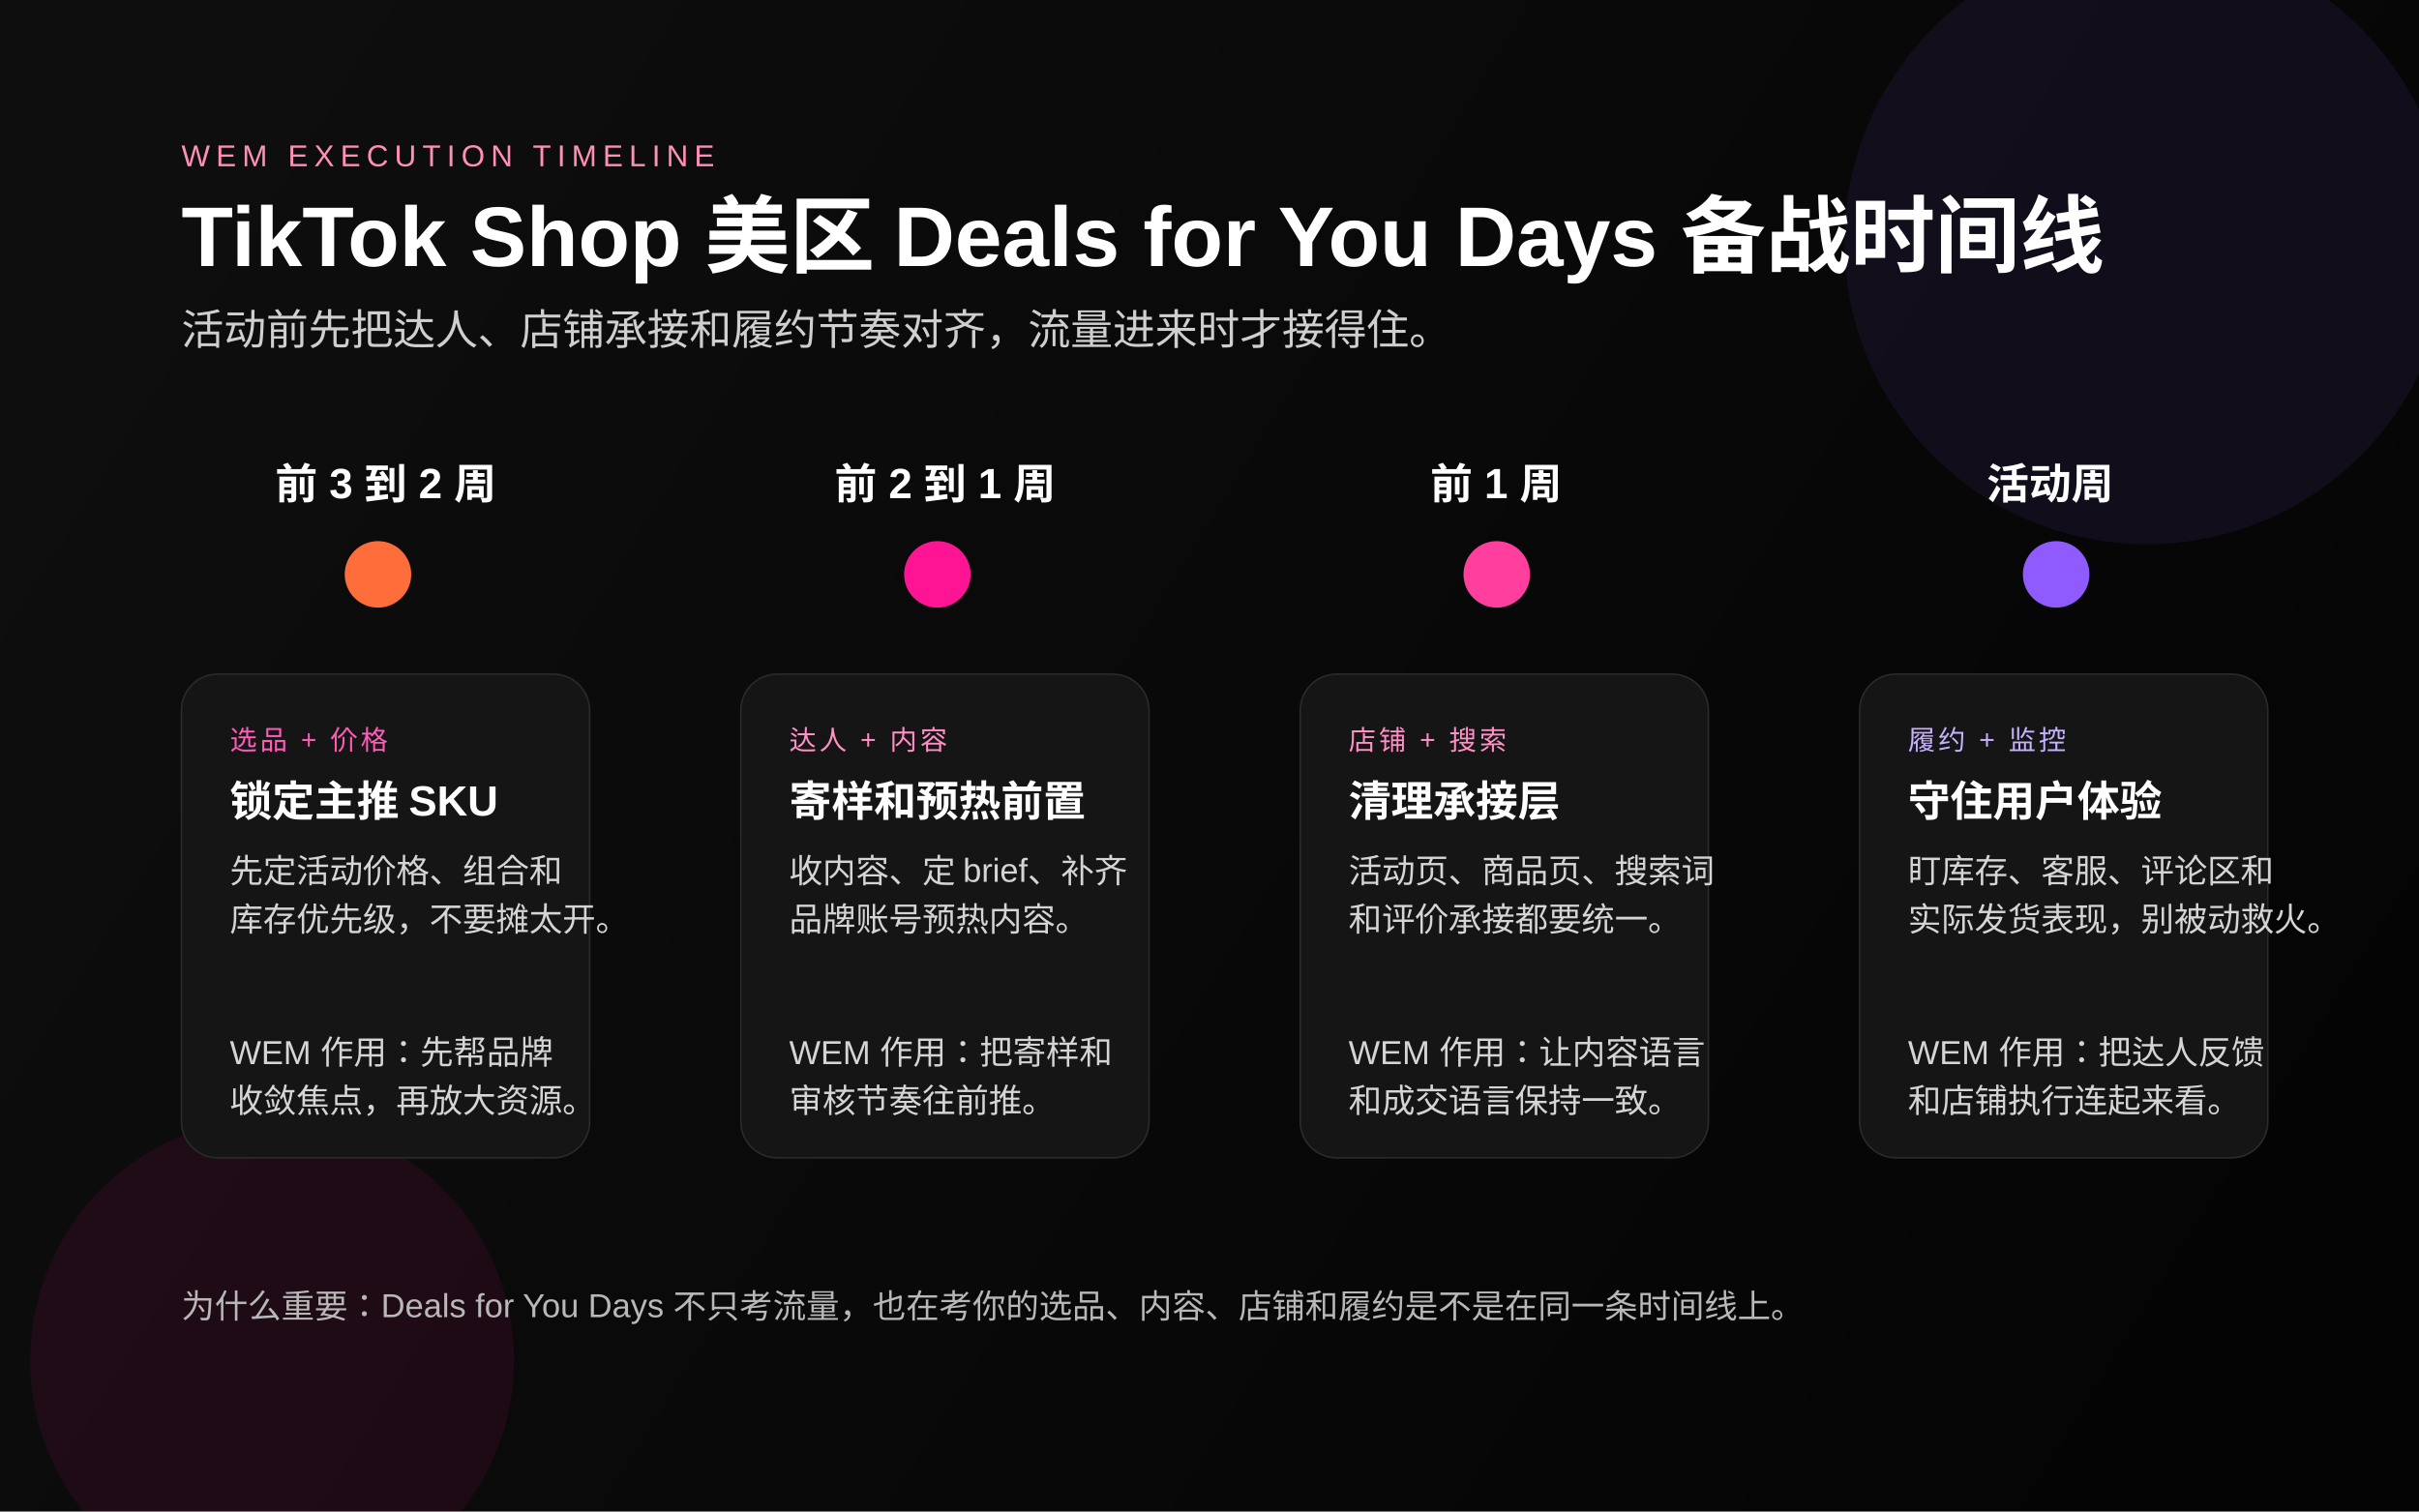
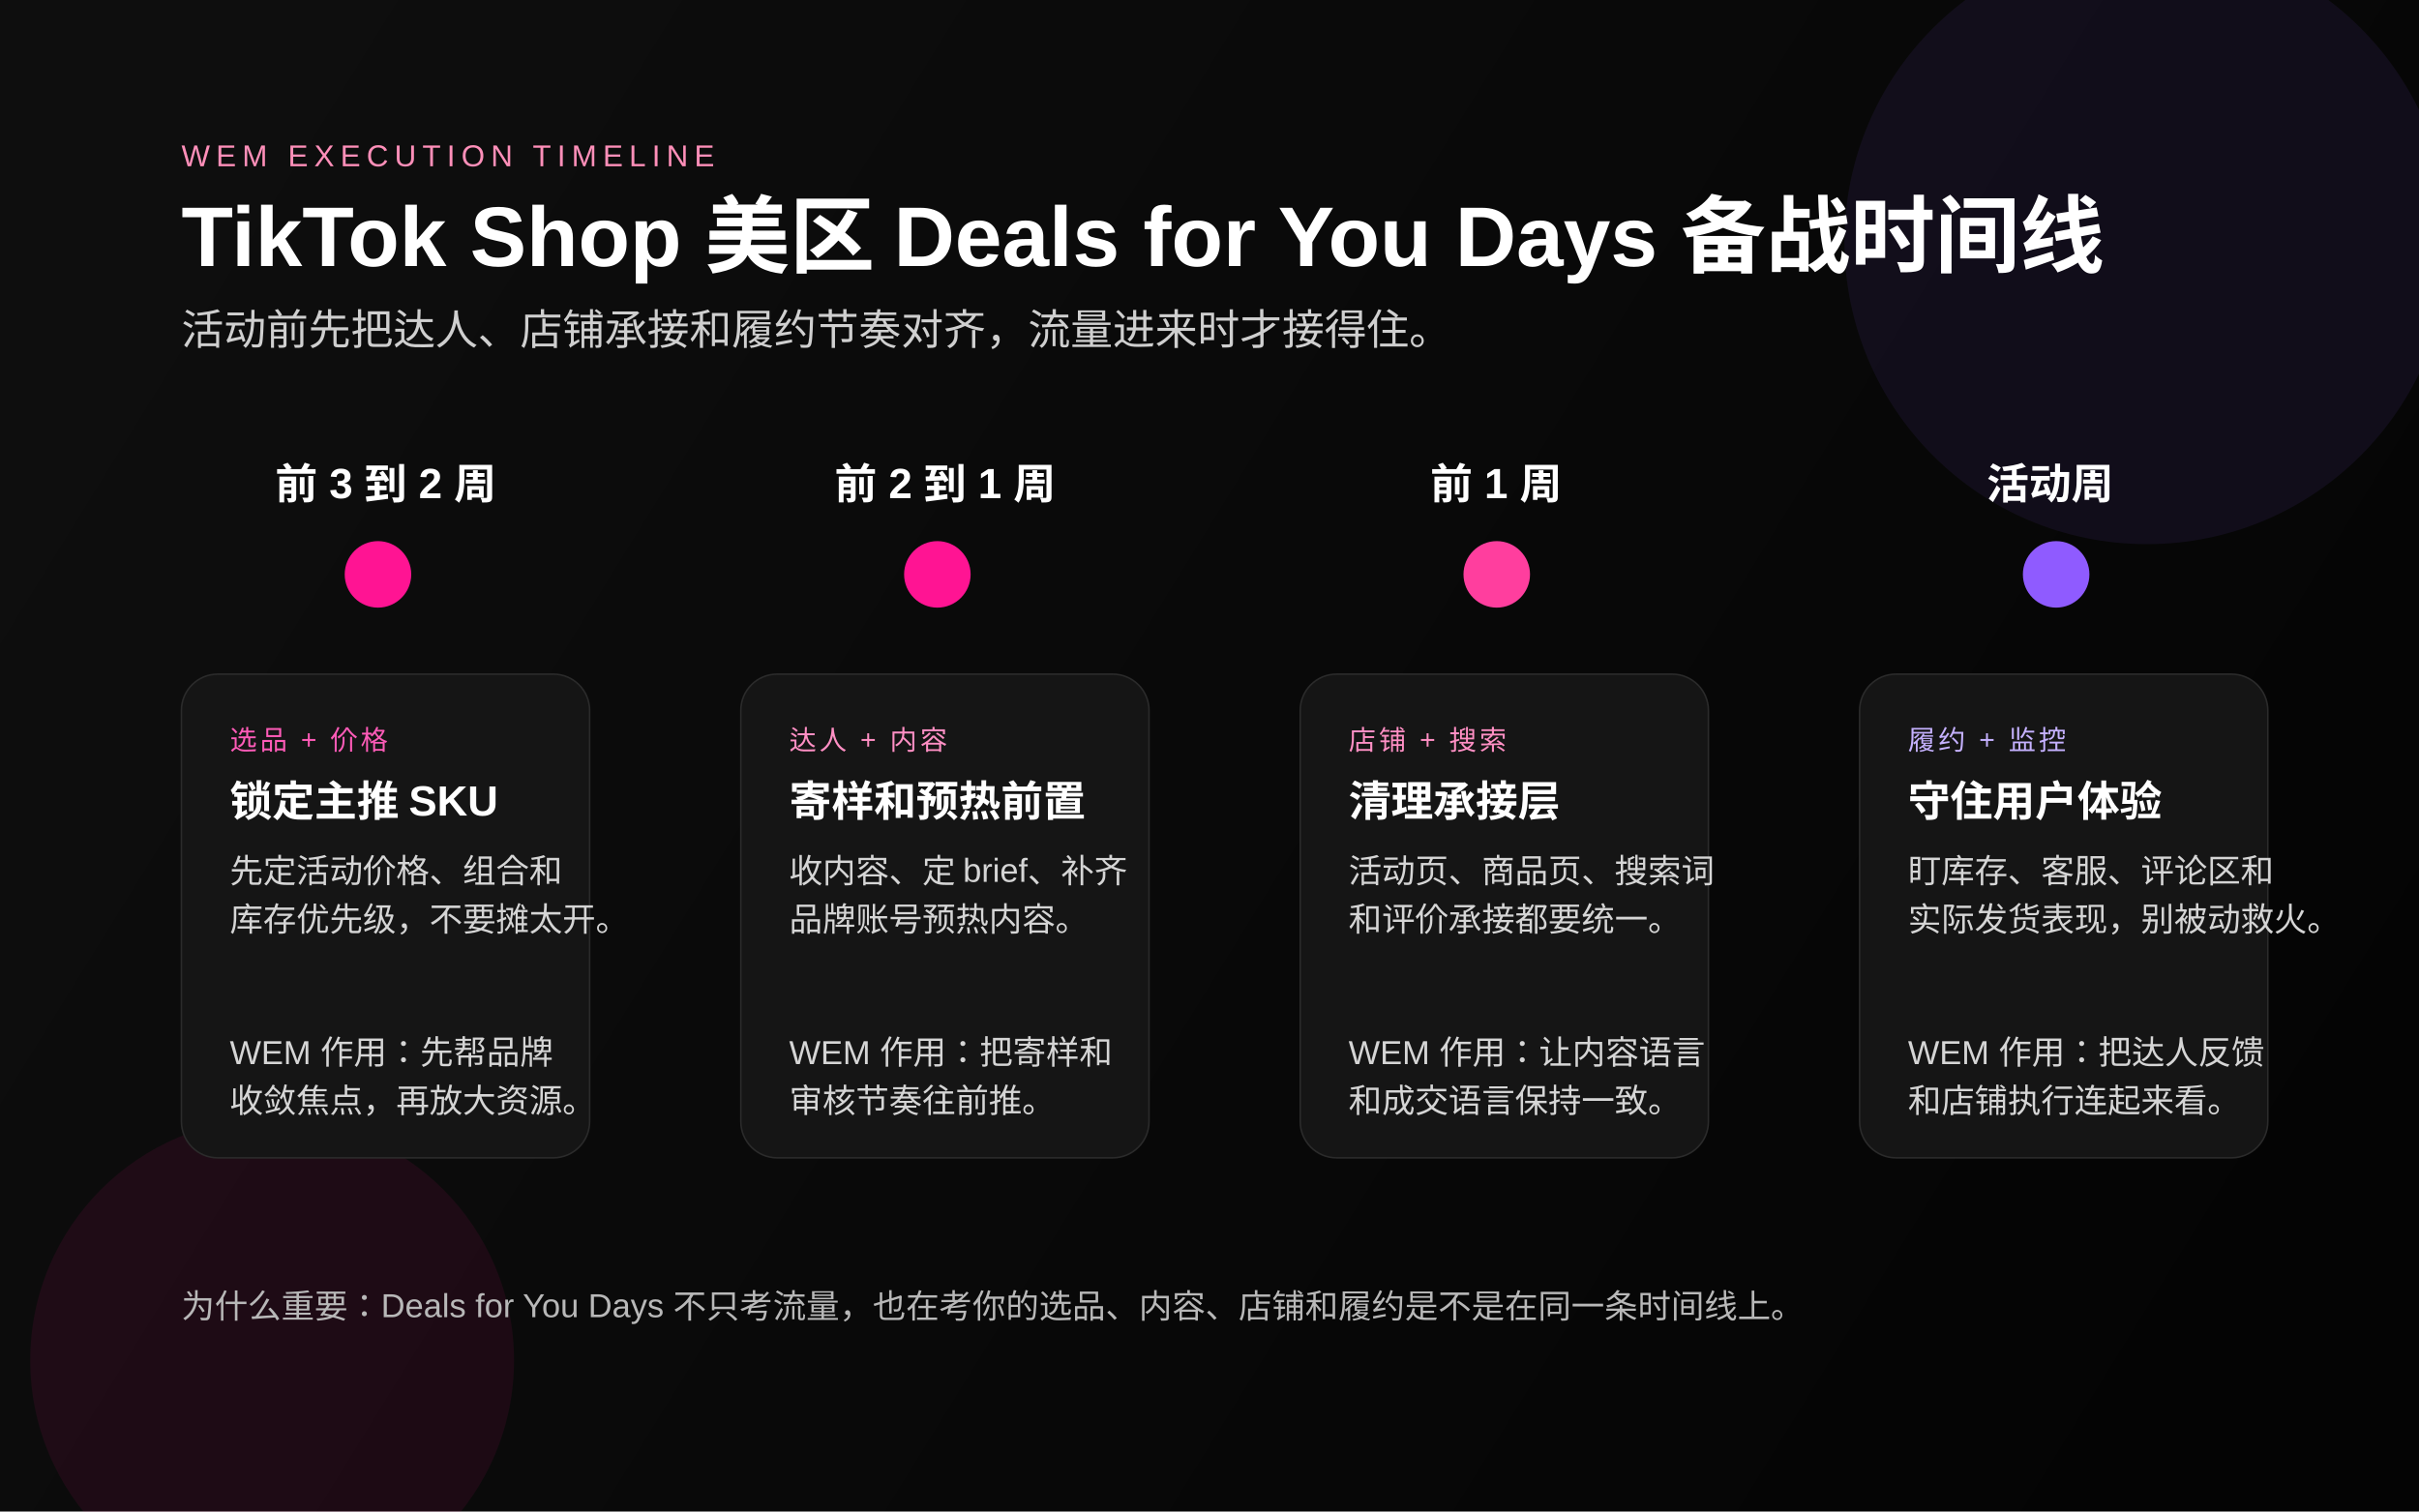
<svg xmlns="http://www.w3.org/2000/svg" width="1600" height="1000" viewBox="0 0 1600 1000" fill="none" role="img" aria-labelledby="title desc">
  <defs>
    <linearGradient id="bg" x1="120" y1="80" x2="1480" y2="920" gradientUnits="userSpaceOnUse">
      <stop stop-color="#0E0E0E" />
      <stop offset="1" stop-color="#040404" />
    </linearGradient>
    <linearGradient id="line" x1="0" y1="0" x2="1" y2="0">
-       <stop stop-color="#FF6D3A" />
+       <stop stop-color="#FF1493" />
      <stop offset="0.55" stop-color="#FF1493" />
      <stop offset="1" stop-color="#8F5BFF" />
    </linearGradient>
  </defs>
  <rect width="1600" height="1000" fill="url(#bg)" />
  <circle cx="1420" cy="160" r="200" fill="#8F5BFF" fill-opacity="0.08" />
  <circle cx="180" cy="900" r="160" fill="#FF1493" fill-opacity="0.08" />
  <text x="120" y="110" fill="#FF8FB9" font-family="Arial, Helvetica, sans-serif" font-size="20" letter-spacing="4">WEM EXECUTION TIMELINE</text>
  <text x="120" y="176" fill="#FFFFFF" font-family="Arial, Helvetica, sans-serif" font-size="56" font-weight="700">TikTok Shop 美区 Deals for You Days 备战时间线</text>
  <text x="120" y="228" fill="#CFCFCF" font-family="Arial, Helvetica, sans-serif" font-size="28">活动前先把达人、店铺承接和履约节奏对齐，流量进来时才接得住。</text>
  <path d="M170 380H1420" stroke="url(#line)" stroke-width="10" stroke-linecap="round" />
  <g font-family="Arial, Helvetica, sans-serif">
-     <circle cx="250" cy="380" r="22" fill="#FF6D3A" />
+     <circle cx="250" cy="380" r="22" fill="#FF1493" />
    <circle cx="620" cy="380" r="22" fill="#FF1493" />
    <circle cx="990" cy="380" r="22" fill="#FF3E9E" />
    <circle cx="1360" cy="380" r="22" fill="#8F5BFF" />
    <text x="182" y="330" fill="#FFFFFF" font-size="28" font-weight="700">前 3 到 2 周</text>
    <text x="552" y="330" fill="#FFFFFF" font-size="28" font-weight="700">前 2 到 1 周</text>
    <text x="946" y="330" fill="#FFFFFF" font-size="28" font-weight="700">前 1 周</text>
    <text x="1314" y="330" fill="#FFFFFF" font-size="28" font-weight="700">活动周</text>
  </g>
  <g font-family="Arial, Helvetica, sans-serif">
    <rect x="120" y="446" width="270" height="320" rx="24" fill="#151515" stroke="#2B2B2B" />
    <text x="152" y="496" fill="#FF5BB8" font-size="18" letter-spacing="2">选品 + 价格</text>
    <text x="152" y="540" fill="#FFFFFF" font-size="28" font-weight="700">锁定主推 SKU</text>
    <text x="152" y="584" fill="#D5D5D5" font-size="22">先定活动价格、组合和</text>
    <text x="152" y="616" fill="#D5D5D5" font-size="22">库存优先级，不要摊太开。</text>
    <text x="152" y="704" fill="#D5D5D5" font-size="22">WEM 作用：先帮品牌</text>
    <text x="152" y="736" fill="#D5D5D5" font-size="22">收敛焦点，再放大资源。</text>
    <rect x="490" y="446" width="270" height="320" rx="24" fill="#151515" stroke="#2B2B2B" />
    <text x="522" y="496" fill="#FF8FC4" font-size="18" letter-spacing="2">达人 + 内容</text>
    <text x="522" y="540" fill="#FFFFFF" font-size="28" font-weight="700">寄样和预热前置</text>
    <text x="522" y="584" fill="#D5D5D5" font-size="22">收内容、定 brief、补齐</text>
    <text x="522" y="616" fill="#D5D5D5" font-size="22">品牌账号预热内容。</text>
    <text x="522" y="704" fill="#D5D5D5" font-size="22">WEM 作用：把寄样和</text>
    <text x="522" y="736" fill="#D5D5D5" font-size="22">审核节奏往前推。</text>
    <rect x="860" y="446" width="270" height="320" rx="24" fill="#151515" stroke="#2B2B2B" />
    <text x="892" y="496" fill="#FF8FC4" font-size="18" letter-spacing="2">店铺 + 搜索</text>
    <text x="892" y="540" fill="#FFFFFF" font-size="28" font-weight="700">清理承接层</text>
    <text x="892" y="584" fill="#D5D5D5" font-size="22">活动页、商品页、搜索词</text>
    <text x="892" y="616" fill="#D5D5D5" font-size="22">和评价承接都要统一。</text>
    <text x="892" y="704" fill="#D5D5D5" font-size="22">WEM 作用：让内容语言</text>
    <text x="892" y="736" fill="#D5D5D5" font-size="22">和成交语言保持一致。</text>
    <rect x="1230" y="446" width="270" height="320" rx="24" fill="#151515" stroke="#2B2B2B" />
    <text x="1262" y="496" fill="#C5B1FF" font-size="18" letter-spacing="2">履约 + 监控</text>
    <text x="1262" y="540" fill="#FFFFFF" font-size="28" font-weight="700">守住用户体验</text>
    <text x="1262" y="584" fill="#D5D5D5" font-size="22">盯库存、客服、评论区和</text>
    <text x="1262" y="616" fill="#D5D5D5" font-size="22">实际发货表现，别被动救火。</text>
    <text x="1262" y="704" fill="#D5D5D5" font-size="22">WEM 作用：把达人反馈</text>
    <text x="1262" y="736" fill="#D5D5D5" font-size="22">和店铺执行连起来看。</text>
  </g>
  <text x="120" y="872" fill="#B8B8B8" font-family="Arial, Helvetica, sans-serif" font-size="22">为什么重要：Deals for You Days 不只考流量，也在考你的选品、内容、店铺和履约是不是在同一条时间线上。</text>
</svg>
